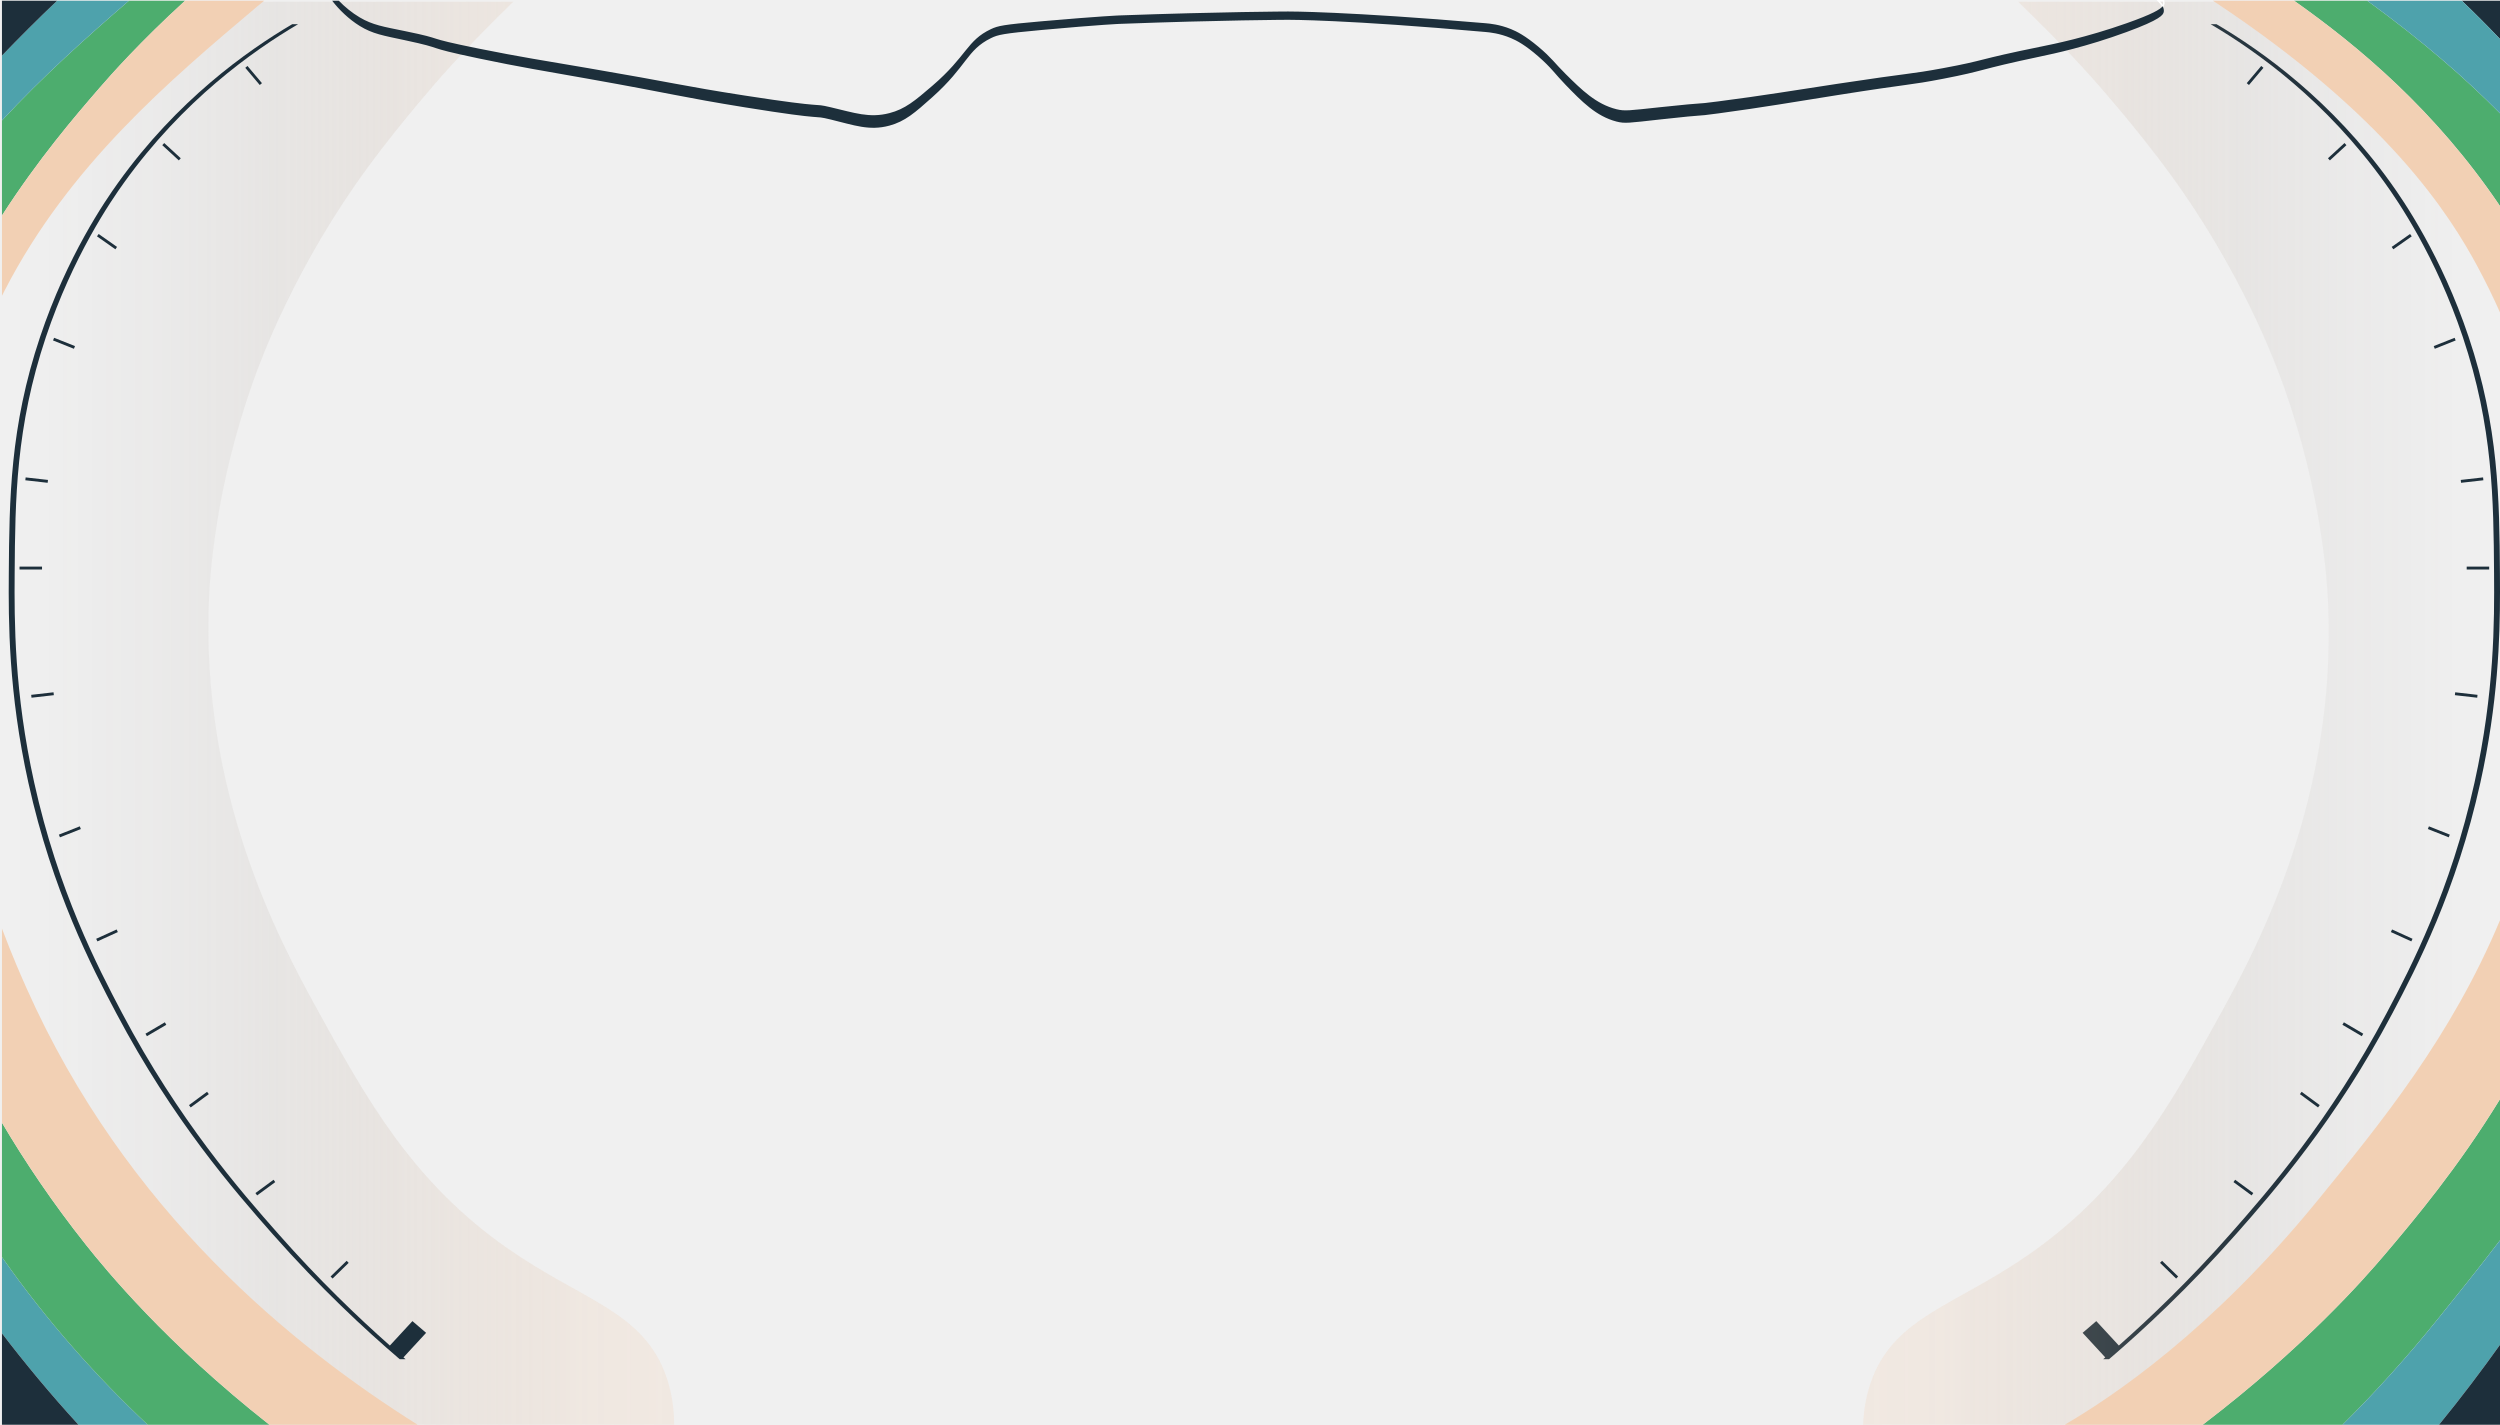
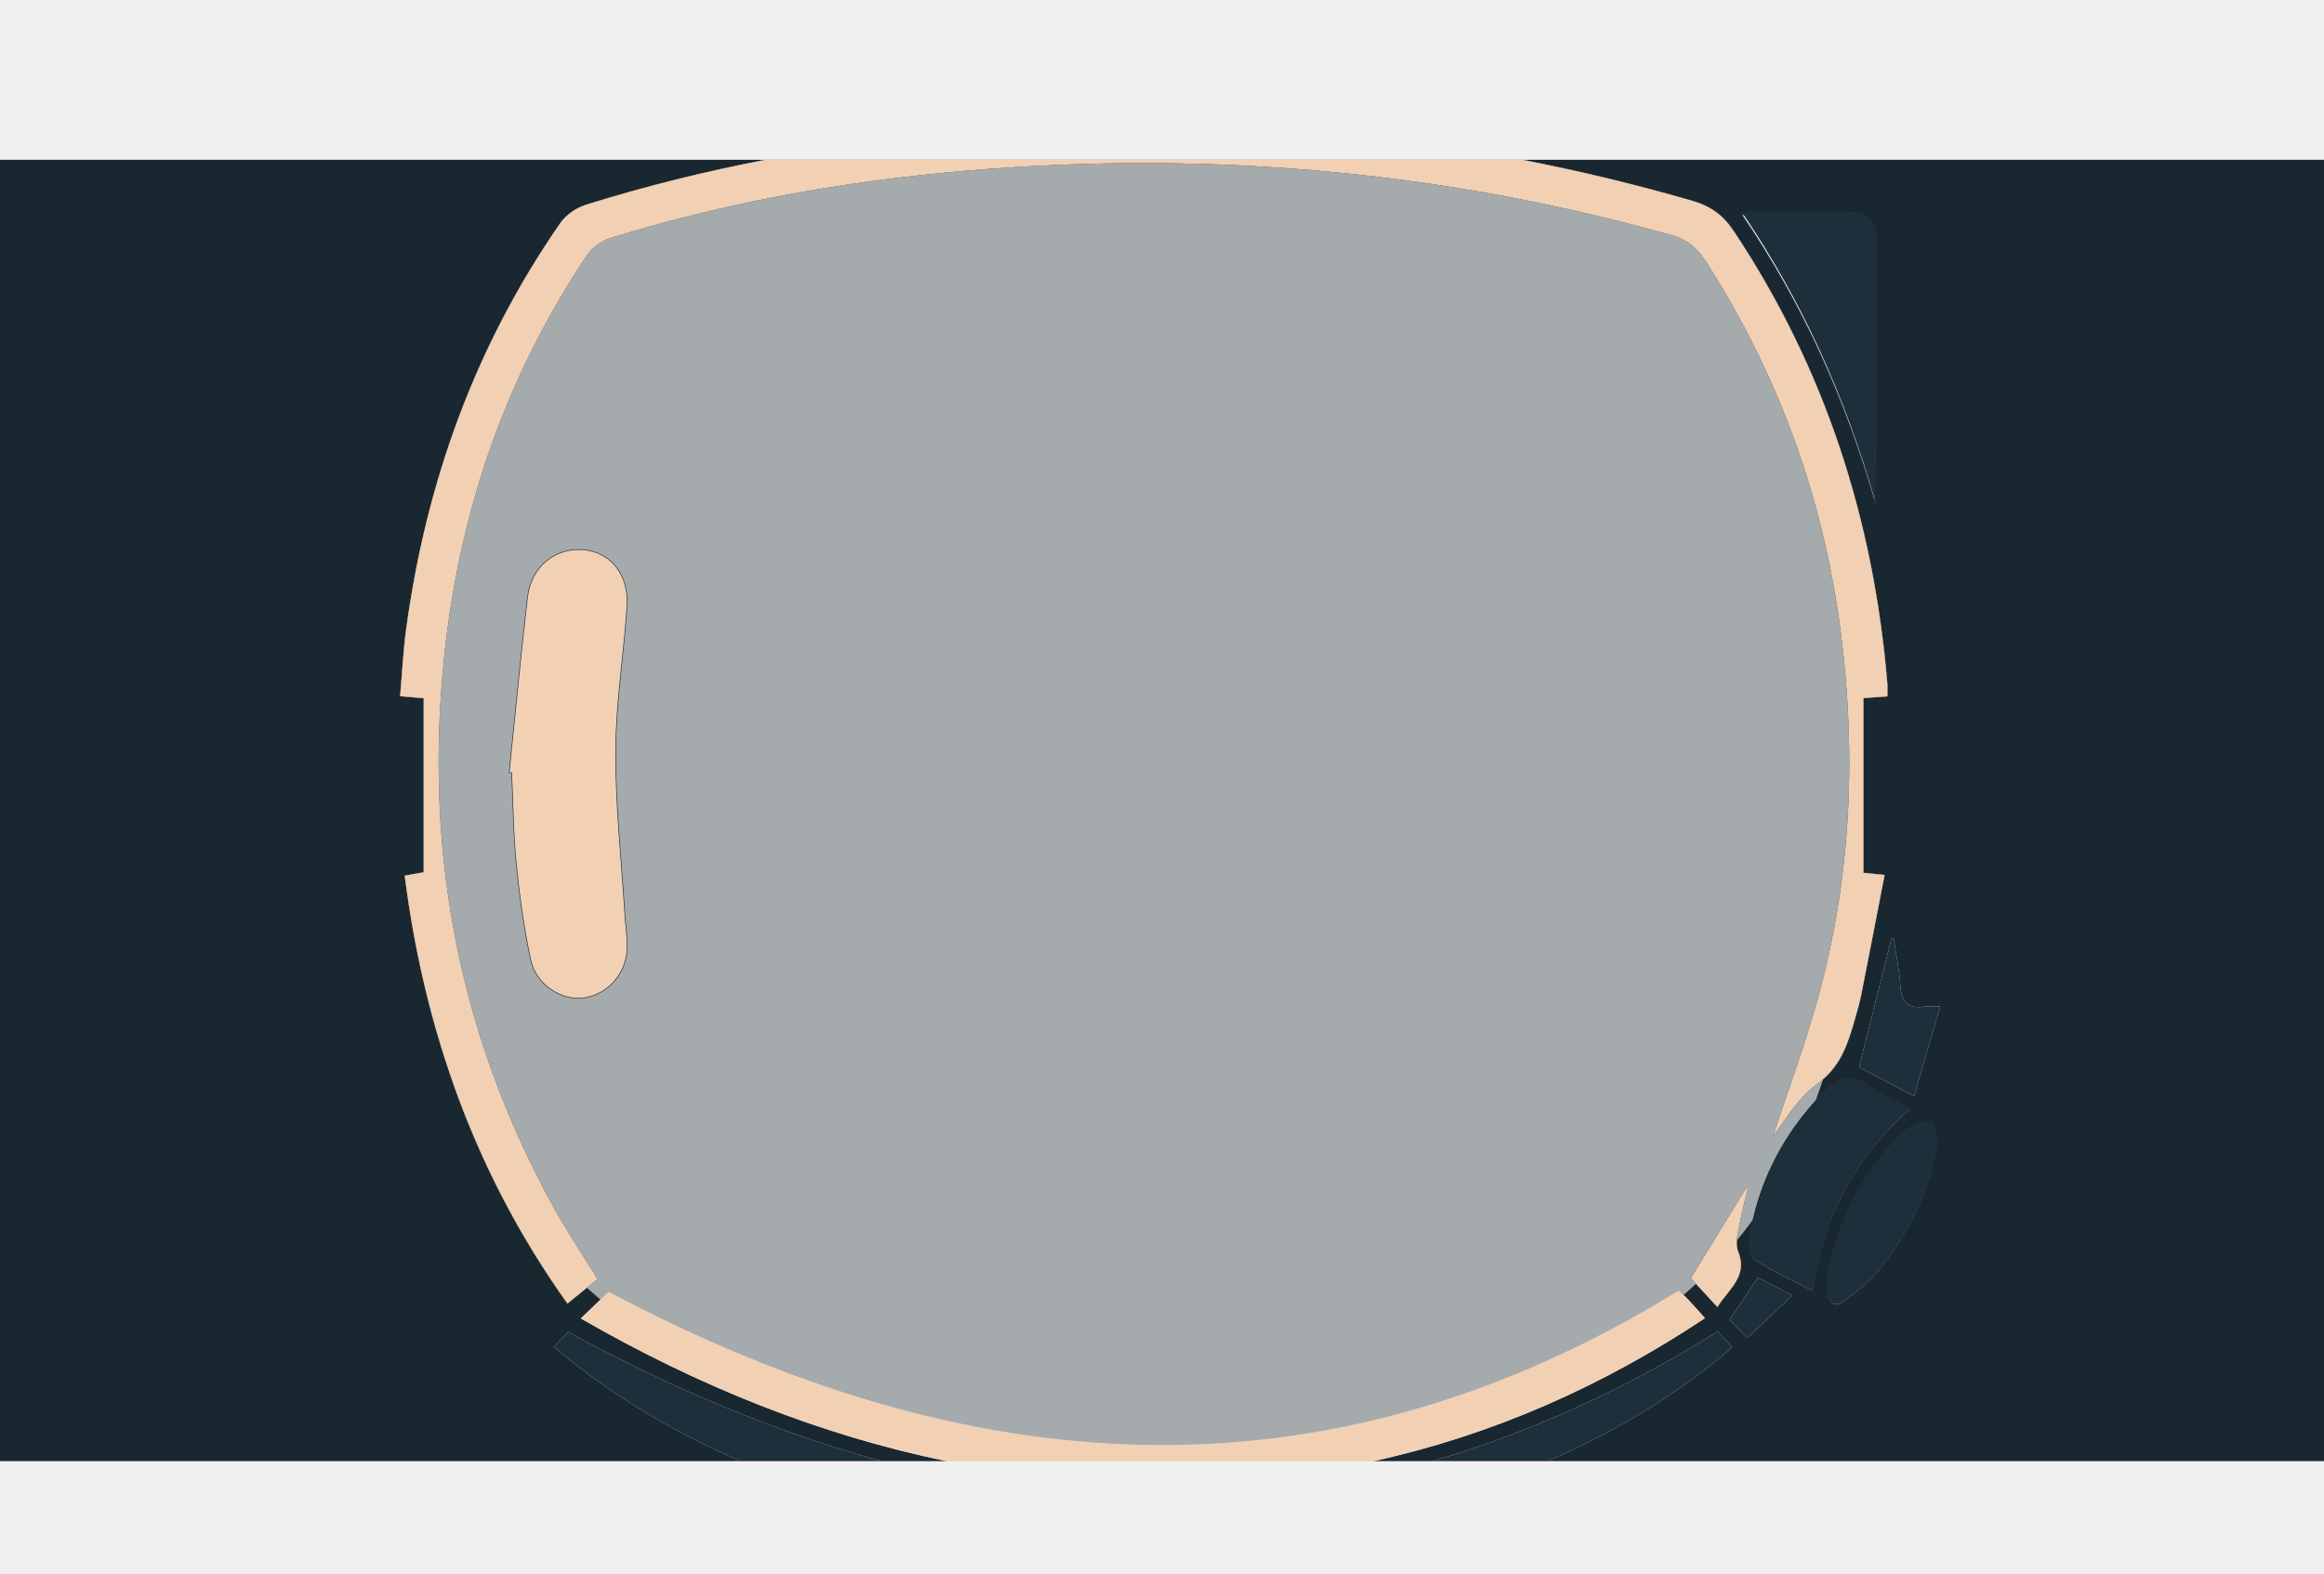
- <svg xmlns="http://www.w3.org/2000/svg" id="Ebene_2" data-name="Ebene 2" viewBox="0 0 1279 728.88">
+ <svg xmlns="http://www.w3.org/2000/svg" id="Ebene_2" data-name="Ebene 2" viewBox="0 0 1920 1299.56">
  <defs>
    <style>
      .cls-1 {
-         fill: url(#Unbenannter_Verlauf_10);
+         fill: #1d2f3b;
      }

-       .cls-1, .cls-2, .cls-3, .cls-4, .cls-5, .cls-6 {
+       .cls-1, .cls-2, .cls-3, .cls-4, .cls-5 {
        stroke-width: 0px;
      }

-       .cls-1, .cls-4 {
-         opacity: .25;
+       .cls-6 {
+         stroke: #1d2f3b;
+         stroke-miterlimit: 10;
      }

-       .cls-2 {
-         fill: #1d2f3b;
+       .cls-6, .cls-2 {
+         fill: none;
      }

      .cls-3 {
-         fill: #4ea2ac;
+         opacity: .35;
+       }
+ 
+       .cls-3, .cls-5 {
+         fill: #192830;
      }

      .cls-4 {
-         fill: url(#Unbenannter_Verlauf_11);
-       }
- 
-       .cls-5 {
        fill: #f2d0b4;
      }
- 
-       .cls-7 {
-         fill: none;
-         stroke: #fff;
-         stroke-miterlimit: 10;
-         stroke-width: .76px;
-       }
- 
-       .cls-6 {
-         fill: #4dad6e;
-       }
    </style>
-     <linearGradient id="Unbenannter_Verlauf_11" data-name="Unbenannter Verlauf 11" x1="0" y1="364.88" x2="344.9" y2="364.88" gradientUnits="userSpaceOnUse">
-       <stop offset="0" stop-color="#000" stop-opacity="0" />
-       <stop offset=".06" stop-color="rgba(26, 23, 20, .11)" stop-opacity=".11" />
-       <stop offset=".2" stop-color="rgba(83, 71, 61, .34)" stop-opacity=".34" />
-       <stop offset=".35" stop-color="rgba(131, 113, 98, .54)" stop-opacity=".54" />
-       <stop offset=".49" stop-color="rgba(171, 147, 127, .71)" stop-opacity=".71" />
-       <stop offset=".62" stop-color="rgba(202, 173, 150, .84)" stop-opacity=".84" />
-       <stop offset=".76" stop-color="rgba(224, 192, 166, .93)" stop-opacity=".93" />
-       <stop offset=".88" stop-color="rgba(237, 204, 176, .98)" stop-opacity=".98" />
-       <stop offset="1" stop-color="#f2d0b4" />
-     </linearGradient>
-     <linearGradient id="Unbenannter_Verlauf_10" data-name="Unbenannter Verlauf 10" x1="953.17" y1="364.88" x2="1278" y2="364.88" gradientUnits="userSpaceOnUse">
-       <stop offset="0" stop-color="#f2d0b4" />
-       <stop offset=".12" stop-color="rgba(237, 204, 176, .98)" stop-opacity=".98" />
-       <stop offset=".24" stop-color="rgba(224, 192, 166, .93)" stop-opacity=".93" />
-       <stop offset=".38" stop-color="rgba(202, 173, 150, .84)" stop-opacity=".84" />
-       <stop offset=".51" stop-color="rgba(171, 147, 127, .71)" stop-opacity=".71" />
-       <stop offset=".65" stop-color="rgba(131, 113, 98, .54)" stop-opacity=".54" />
-       <stop offset=".8" stop-color="rgba(83, 71, 61, .34)" stop-opacity=".34" />
-       <stop offset=".94" stop-color="rgba(26, 23, 20, .11)" stop-opacity=".11" />
-       <stop offset="1" stop-color="#000" stop-opacity="0" />
-     </linearGradient>
  </defs>
-   <g id="Ebene_3" data-name="Ebene 3">
-     <path class="cls-2" d="M1279,302.83c0,23.98-1.05,56.93-10.04,97.55-12.27,55.44-32.51,94.38-45,118-28.97,54.79-60.45,90.87-80,113-24.31,27.52-47.19,48.76-65,64h-3c.36-.31.72-.62,1.09-.94l-11.59-12.56,7-6,11.54,12.5c16.42-14.52,36.17-33.46,56.96-57,19.55-22.13,51.03-58.21,80-113,12.49-23.62,32.73-62.56,45-118,10.24-46.25,10.18-82.56,10-107-.28-37.77-.56-74.96-16-121-13.9-41.45-33.22-69.57-40-79-30.18-42.03-65.5-67.14-89-81h3c23.5,13.86,58.82,38.97,89,81,6.78,9.43,26.1,37.55,40,79,15.44,46.04,15.72,83.23,16,121,.02,2.97.04,6.12.04,9.45Z" />
-     <path class="cls-4" d="M344.9,728.88H0V.88h262.61c-8.95,8.76-21.21,20.69-36.61,38,0,0-20.23,22.75-37.75,46.63-36.92,50.32-54.33,97.32-58.58,109.23-19.65,55.08-22.21,100.48-22.67,110.14-4.75,100.22,35.66,175.87,55,211,25.45,46.23,48.91,88.87,98,123,37.45,26.04,67.71,31.76,80,63,3.39,8.61,4.87,17.79,4.9,27Z" />
-     <path class="cls-1" d="M1278,.88v728h-324.83c.3-8.24,1.8-16.41,4.84-24.13,12.29-31.24,42.55-36.97,80-63,49.09-34.13,72.55-76.77,98-123,19.34-35.14,59.75-110.78,55-211-.46-9.66-3.02-55.06-22.67-110.14-4.25-11.91-21.66-58.91-58.58-109.23-17.52-23.89-37.75-46.63-37.75-46.63-17.15-19.29-30.42-31.89-39.54-40.87h245.53Z" />
-   </g>
-   <g id="Ebene_10" data-name="Ebene 10">
-     <path class="cls-6" d="M94.67.38c-23.15,21.14-37.92,37.87-43.67,44.5-12.96,14.95-31.42,36.54-50,65.39v-48.64C22.09,38.92,44.45,18.92,65.93.38h28.74Z" />
-     <path class="cls-3" d="M65.93.38C44.45,18.92,22.09,38.92,1,61.63V28.45C9.52,19.59,18.89,10.19,29.2.38h36.73Z" />
-     <path class="cls-2" d="M29.2.38C18.89,10.19,9.52,19.59,1,28.45V.38h28.2Z" />
-     <path class="cls-3" d="M75.54,728.88h-35.43c-14.43-15.77-27.4-31.44-39.11-46.75v-39.01c23.29,33.21,48.84,61.59,74.54,85.76Z" />
-     <path class="cls-2" d="M40.11,728.88H1v-46.75c11.71,15.31,24.68,30.98,39.11,46.75Z" />
-     <path class="cls-7" d="M1107,1.88c-.05.38-.17.81-.58,1.32-.48-.92-1.22-1.86-2.18-2.82h2.65c.14.51.18,1.01.11,1.5Z" />
-     <path class="cls-6" d="M1279,57.98v47.46c-33.07-49.02-72.43-81.85-105.33-105.06h37.43c28.22,20.48,50.38,39.86,67.9,57.6Z" />
-     <path class="cls-2" d="M1279,.38v19.59c-6.46-6.81-12.98-13.33-19.53-19.59h19.53Z" />
-     <path class="cls-3" d="M1279,19.97v38.01c-17.52-17.74-39.68-37.12-67.9-57.6h48.37c6.55,6.26,13.07,12.78,19.53,19.59Z" />
-     <path class="cls-6" d="M1279,562.33v72.21c-10.52,13.83-21.11,26.98-31.37,39.73-16.91,21.01-33.49,39.1-49.18,54.61h-71.51c52-39.66,82.68-74.78,93.06-87,15.65-18.43,37.74-44.85,59-79.55Z" />
-     <path class="cls-3" d="M1279,634.54v53.45c-9.45,13.26-19.81,26.98-31.18,40.89h-49.37c15.69-15.51,32.27-33.6,49.18-54.61,10.26-12.75,20.85-25.9,31.37-39.73Z" />
-     <path class="cls-2" d="M1279,687.99v40.89h-31.18c11.37-13.91,21.73-27.63,31.18-40.89Z" />
-     <path class="cls-6" d="M137.8,728.88h-62.26c-25.7-24.17-51.25-52.55-74.54-85.76v-68.75c11.88,20.11,26.08,41.22,43,62.51,10.14,12.76,41.09,50.54,93.8,92Z" />
-     <path class="cls-2" d="M1107,5.96c-.21,1.64-1.61,4.02-19,10.41-20.77,7.64-37.43,11.11-44,12.5-33.51,7.08-27.31,7.08-50,11.45-17.83,3.44-15.13,2.18-54,8.34-22.32,3.53-37.61,6.22-61,9.37-14.39,1.93-1.79,0-30,3.12-15.66,1.74-17.76,2.14-22,1.04-10.42-2.69-17.81-10.3-26-18.74-5.51-5.68-7.13-8.6-14-14.58-6.73-5.86-10.95-8.08-14-9.37-5.78-2.44-10.68-2.92-13-3.13-71.31-6.36-101-6.24-101-6.24,0,0-34.02.13-86,2.08,0,0-9.68.36-40,3.12-19.83,1.81-22.47,2.43-26,4.17-12.46,6.11-12.16,14.24-30,30.2-9,8.05-14,12.42-22,14.58-10.26,2.76-17.87-.18-30-3.13-10.59-2.57.5.95-44-6.25-32.61-5.27-35.86-6.73-80-14.58-22.5-4-34.87-5.97-56-10.41-30.5-6.41-15.33-4.53-38-9.37-10.85-2.32-16.36-3.18-23-7.29-5.54-3.43-10.57-8.31-14.06-12.87h3.4c3.05,3.13,6.72,6.17,10.66,8.5,6.64,3.94,12.15,4.77,23,7,22.67,4.65,7.5,2.84,38,9,21.13,4.26,33.5,6.16,56,10,44.14,7.54,47.39,8.93,80,14,44.5,6.91,33.41,3.53,44,6,12.13,2.83,19.74,5.65,30,3,8-2.07,13-6.26,22-14,17.84-15.33,17.54-23.13,30-29,3.53-1.66,6.17-2.27,26-4,30.32-2.65,40-3,40-3,51.98-1.88,86-2,86-2,0,0,29.69-.11,101,6,2.32.2,7.22.66,13,3,3.05,1.24,7.27,3.37,14,9,6.87,5.74,8.49,8.55,14,14,8.19,8.11,15.58,15.42,26,18,4.24,1.05,6.34.67,22-1,28.21-3,15.61-1.14,30-3,23.39-3.02,38.68-5.61,61-9,38.87-5.91,36.17-4.7,54-8,22.69-4.2,16.49-4.2,50-11,6.57-1.33,23.23-4.67,44-12,13.18-4.65,17.17-7.09,18.42-8.68.49.94.69,1.86.58,2.76Z" />
-     <path class="cls-5" d="M213.62,728.88h-75.82c-52.71-41.46-83.66-79.24-93.8-92-16.92-21.29-31.12-42.4-43-62.51v-99.32c5.52,14.65,10.19,25.14,12.5,30.33,51.14,114.88,136.82,183.67,200.12,223.5Z" />
-     <path class="cls-5" d="M135.15.38c-2.39,1.94-3.65,3-3.65,3C86.87,41.06,35.44,84.48,2.5,148.38c-.51.98-1.01,1.97-1.5,2.95v-41.06c18.58-28.85,37.04-50.44,50-65.39,5.75-6.63,20.52-23.36,43.67-44.5h40.48Z" />
-     <path class="cls-5" d="M1279,105.44v54.42c-3.46-7.82-7.29-15.65-11.5-23.48-14.2-26.38-45.9-76.96-135.35-136h41.52c32.9,23.21,72.26,56.04,105.33,105.06Z" />
-     <path class="cls-5" d="M1279,470.78v91.55c-21.26,34.7-43.35,61.12-59,79.55-10.38,12.22-41.06,47.34-93.06,87h-70.62c24.11-14.07,74.76-47.84,129.18-114.5,32.56-39.89,68.66-84.11,93.5-143.6Z" />
-     <rect class="cls-2" x="1261.96" y="289.88" width="11.5" height="1.48" />
-     <polygon class="cls-2" points="1157.98 34.7 1150.57 43.49 1149.43 42.54 1156.85 33.75 1157.98 34.7" />
-     <polygon class="cls-2" points="1200.44 74.27 1191.98 82.06 1190.98 80.97 1199.44 73.18 1200.44 74.27" />
-     <polygon class="cls-2" points="1233.84 120.92 1224.43 127.54 1223.58 126.32 1232.98 119.71 1233.84 120.92" />
-     <polygon class="cls-2" points="1256.32 174.18 1245.64 178.44 1245.09 177.06 1255.78 172.81 1256.32 174.18" />
-     <polygon class="cls-2" points="1270.5 245.71 1259.08 247 1258.91 245.53 1270.34 244.24 1270.5 245.71" />
-     <polygon class="cls-2" points="1209.04 528.84 1208.29 530.12 1198.38 524.29 1199.13 523.01 1209.04 528.84" />
-     <polygon class="cls-2" points="1186.78 565.37 1185.9 566.57 1176.64 559.76 1177.51 558.56 1186.78 565.37" />
-     <polygon class="cls-2" points="1152.78 610.37 1151.9 611.57 1142.64 604.76 1143.51 603.56 1152.78 610.37" />
-     <polygon class="cls-2" points="1114.34 653.05 1113.31 654.11 1105.07 646.08 1106.11 645.02 1114.34 653.05" />
-     <polygon class="cls-2" points="1234.25 480.28 1233.63 481.62 1223.17 476.85 1223.78 475.51 1234.25 480.28" />
-     <polygon class="cls-2" points="1253.32 427 1252.78 428.38 1242.09 424.13 1242.64 422.75 1253.32 427" />
-     <polygon class="cls-2" points="1267.5 355.48 1267.34 356.95 1255.91 355.65 1256.08 354.18 1267.5 355.48" />
-     <path class="cls-2" d="M206.41,694.44c.37.32.73.63,1.09.94h-3c-17.81-15.24-40.69-36.48-65-64-19.55-22.13-51.03-58.21-80-113-12.49-23.62-32.73-62.56-45-118-10.24-46.25-10.18-82.56-10-107,.28-37.77.56-74.96,16-121,13.9-41.45,33.22-69.57,40-79C90.68,51.35,126,26.24,149.5,12.38h3c-23.5,13.86-58.82,38.97-89,81-6.78,9.43-26.1,37.55-40,79-15.44,46.04-15.72,83.23-16,121-.18,24.44-.24,60.75,10,107,12.27,55.44,32.51,94.38,45,118,28.97,54.79,60.45,90.87,80,113,20.79,23.54,40.54,42.48,56.96,57l11.54-12.5,7,6-11.59,12.56Z" />
-     <rect class="cls-2" x="10" y="289.88" width="11.5" height="1.48" />
-     <polygon class="cls-2" points="134.02 42.54 132.89 43.49 125.48 34.7 126.61 33.75 134.02 42.54" />
-     <polygon class="cls-2" points="92.48 80.97 91.48 82.06 83.02 74.27 84.02 73.18 92.48 80.97" />
-     <polygon class="cls-2" points="59.88 126.32 59.03 127.54 49.62 120.92 50.47 119.71 59.88 126.32" />
-     <polygon class="cls-2" points="38.37 177.06 37.82 178.44 27.13 174.18 27.68 172.81 38.37 177.06" />
-     <polygon class="cls-2" points="24.55 245.53 24.38 247 12.95 245.71 13.12 244.24 24.55 245.53" />
-     <polygon class="cls-2" points="85.08 524.29 75.17 530.12 74.42 528.84 84.33 523.01 85.08 524.29" />
-     <polygon class="cls-2" points="106.82 559.76 97.56 566.57 96.68 565.37 105.94 558.56 106.82 559.76" />
-     <polygon class="cls-2" points="140.82 604.76 131.56 611.57 130.68 610.37 139.94 603.56 140.82 604.76" />
-     <polygon class="cls-2" points="178.38 646.08 170.15 654.11 169.12 653.05 177.35 645.02 178.38 646.08" />
-     <polygon class="cls-2" points="60.29 476.85 49.83 481.62 49.21 480.28 59.67 475.51 60.29 476.85" />
-     <rect class="cls-2" x="30" y="424.82" width="11.5" height="1.49" transform="translate(-154.69 43.31) rotate(-21.68)" />
-     <polygon class="cls-2" points="27.55 355.65 16.12 356.95 15.95 355.48 27.38 354.18 27.55 355.65" />
+   <g id="Ebene_8" data-name="Ebene 8">
+     <path class="cls-1" d="M1539.49,720.96c.22.02.43.04.65.07,4.32.44,8.99.92,16.86,1.73-6.54,33.63-12.86,66.59-19.41,99.5-1.38,6.93-3.47,13.73-5.41,20.54-5.21,18.35-10.63,35.27-26.07,48.75-1.51,1.32-3.12,2.61-4.84,3.86-16.52,12.07-27.41,31.85-36.45,42.91,11.09-33.76,25.99-73.68,37.27-114.6,27.09-98.25,31.65-198.26,18.95-299.22-13.96-111.01-50.98-213.6-111.32-307.9-7.16-11.19-15.25-18.5-28.42-22.2-85.28-23.98-171.84-40.72-259.95-50.24-99.46-10.74-199.09-12.13-298.68-5.06-108.03,7.67-214.55,25.44-318.26,57.53-7.4,2.29-15.32,8.06-19.61,14.47-64.93,97.11-102.95,204.18-116.55,320.04-19.31,164.55,8.75,320.15,88.86,465.69,10.93,19.87,23.68,38.74,36.62,59.76-2.86,2.32-5.8,4.7-8.83,7.16-5.06,4.11-10.39,8.43-16.11,13.07-74.98-104.95-117.93-223.61-134.45-353.48,4.47-.8,8.33-1.49,12.31-2.2,1.11-.2,2.23-.4,3.37-.6v-143.74c-2.6-.23-5.09-.45-7.74-.68-3.42-.3-7.12-.62-11.73-1.02,1.65-18.78,2.52-37.21,5-55.43,16.54-121.72,57.23-234.4,127.52-335.65,4.64-6.68,13.14-12.42,21-14.88,48.94-15.31,98.44-27.55,148.44-37.15h625.03c47.18,9.13,94.15,20.43,140.9,33.98,14.92,4.33,25.18,11.79,33.93,24.94,75.44,113.37,115.59,238.53,126.88,373.58.25,2.99.04,6.02.04,10.74-7.32.54-13.2.98-19.8,1.47v144.26Z" />
+     <path class="cls-1" d="M117.51,131.99c.18-1.14.38-2.27.61-3.39-.24,1.12-.44,2.25-.61,3.39ZM122.59,114.15c.43-1.02.89-2.03,1.36-3.02-.48.99-.94,2-1.36,3.02Z" />
+     <path class="cls-5" d="M1257.54,131.99c47.18,9.13,94.15,20.43,140.9,33.98,14.92,4.33,25.18,11.79,33.93,24.94,75.44,113.37,115.59,238.53,126.88,373.58.25,2.99.04,6.02.04,10.74-7.32.54-13.2.98-19.8,1.47v144.26c.22.02.43.04.65.07,4.32.44,8.99.92,16.86,1.73-6.54,33.63-12.86,66.59-19.41,99.5-1.38,6.93-3.47,13.73-5.41,20.54-5.21,18.35-10.63,35.27-26.07,48.75-2.02,6.17-4.2,12.42-6.54,18.71,2.9-3.24,5.92-6.42,9.04-9.54,10.59-10.6,21.58-12.93,34.96-3.68,10.63,7.35,22.67,12.66,34.57,19.14-46.31,40.6-71.92,89.84-80.83,150.45-15.69-8.17-32.08-15.48-46.88-25.21-4.14-2.73-5.83-12.96-4.83-19.12.86-5.26,1.89-10.44,3.08-15.53-4.33,6-8.91,11.96-13.76,17.86-.27,3.19-.11,6.23.96,8.83,8.61,20.92-7.51,31-17.02,46.27-6.37-6.92-12.14-13.17-17.73-19.25-3.46,3.22-6.93,6.31-10.38,9.27,1.53,1.41,3.07,2.88,4.54,4.43,4.16,4.4,8.12,8.98,13.26,14.71-85.53,56.82-176.61,96.79-273.84,118.1h48.66c78.48-22.78,157.03-58.07,235.69-107.02,2.99,3.14,6.18,6.37,9.23,9.75.96,1.06,1.53,2.48,2.26,3.71-43.82,37.88-95.45,69.11-152.13,93.56h641.58V131.99h-662.46ZM1549.17,416.2c-24.34-84.5-59.38-163.92-110.45-239,35,0,66.69-.66,98.29.71,4.7.21,12.83,9.95,12.89,15.35.86,74.2.58,148.4-.73,222.94ZM1443.48,1105.26c-5.18-5.29-9.36-9.56-14.59-14.89,7.86-11.74,15.32-22.87,23.53-35.13,9.32,4.91,17.97,9.47,28.29,14.9-12.99,12.25-24.63,23.23-37.23,35.12ZM1553.61,1047.92c-8.21,10.48-19.31,18.9-29.9,27.22-7.28,5.73-12.77,1.81-13.59-6.61-.67-6.9-.53-14.22.99-20.96,10.12-44.93,30.47-84.34,65.36-115.12,4.64-4.09,12.48-6.04,18.77-5.9,2,.05,3.78,10.08,5.27,14.42-5.55,41.41-22.6,75.98-46.9,106.95ZM1581.29,905.42c-15.91-8.36-30.72-16.14-45.4-23.85,9.12-36.22,17.91-71.16,26.71-106.1.64.03,1.29.06,1.94.09,1.91,12.93,4.67,25.81,5.5,38.81.85,13.45,6.4,19.26,19.95,17.09,3.4-.55,6.95-.08,12.98-.08-7.29,24.89-14.11,48.19-21.68,74.04ZM496.18,1073.45c-3.8-3.12-7.55-6.35-11.28-9.7-5.06,4.11-10.39,8.43-16.11,13.07-74.98-104.95-117.93-223.61-134.45-353.48,4.47-.8,8.33-1.49,12.31-2.2,1.11-.2,2.23-.4,3.37-.6v-143.74c-2.6-.23-5.09-.45-7.74-.68-3.42-.3-7.12-.62-11.73-1.02,1.65-18.78,2.52-37.21,5-55.43,16.54-121.72,57.23-234.4,127.52-335.65,4.64-6.68,13.14-12.42,21-14.88,48.94-15.31,98.44-27.55,148.44-37.15H0v1075h611.92c-56.75-24.47-109.03-55.88-154.26-94.37,4.13-4.33,8.23-8.63,11.72-12.28,86.4,47.06,172.72,83.11,259.02,106.65h53.6c-104.48-21.57-204.84-61.81-302.12-117.87,6.34-6.1,11.67-11.22,16.3-15.67Z" />
+     <path class="cls-1" d="M1771.73,125.42c.27,1.07.53,2.16.76,3.25-.22-1.09-.48-2.18-.76-3.25ZM1771.28,123.79c-.45-1.61-.96-3.2-1.53-4.76.56,1.56,1.07,3.15,1.53,4.76Z" />
+     <path class="cls-2" d="M1278.42,1206.99c-199.68,86.15-462.08,88.14-666.5,0h116.48c151.6,41.35,303.15,44.1,454.97,0h95.05Z" />
+     <path class="cls-1" d="M1430.55,1113.43c-43.82,37.88-95.45,69.11-152.13,93.56h-95.05c78.48-22.78,157.03-58.07,235.69-107.02,2.99,3.14,6.18,6.37,9.23,9.75.96,1.06,1.53,2.48,2.26,3.71Z" />
+     <path class="cls-4" d="M517.9,781.7c-.04,21.71-15.38,39.51-35.82,42.39-17.76,2.5-38.91-10.79-43.27-30.82-5.69-26.11-9.32-52.78-12-79.4-2.52-25.13-2.65-50.49-3.83-75.76-.67-.08-1.34-.17-2.01-.26,4.98-48.24,9.47-96.54,15.15-144.7,2.95-25.02,22.93-40.88,45.94-38.73,22.37,2.08,37.37,20.28,35.68,46.32-2.58,39.82-9.17,79.54-9.36,119.32-.22,44.8,4.74,89.62,7.51,134.42.57,9.08,2.02,18.15,2.01,27.22Z" />
+     <path class="cls-2" d="M623.95,1247.78c-10.19,17.8-19.45,33.95-29.66,51.78-54.08-30.92-107.76-61.59-161.96-92.57h104.04c28.1,15.36,57.32,28.87,87.58,40.79Z" />
+     <path class="cls-2" d="M1550.24,0c12.81,12.06,25.62,24.12,38.19,35.95-2.1,6-3.75,10.72-6.09,17.39-11.72-17.91-22.78-34.79-33.84-51.68.58-.55,1.16-1.11,1.74-1.66Z" />
+     <path class="cls-2" d="M294.72,65.99c-.02-21.54-7.68-29.01-29.41-29.07-48.06-.13-96.12-.1-144.18-.01-23.69.05-29.85,6.1-29.9,29.57-.05,21.83-.06,43.67-.06,65.51h26.34c.17-1.14.37-2.27.61-3.39-.23,1.12-.43,2.25-.61,3.39h177.26c-.01-22-.03-44-.05-66ZM122.59,114.15c.42-1.02.88-2.03,1.36-3.02-.47.99-.93,2-1.36,3.02Z" />
+     <path class="cls-2" d="M1257.54,131.99h-625.03c61.41-11.8,123.57-19.64,186.35-24.34,148.24-11.09,294.46-3.56,438.68,24.34Z" />
+     <path class="cls-2" d="M1799.38,66.84c-.02-22.95-6.91-29.86-29.94-29.92-47.6-.12-95.2.02-142.8-.07-24.74-.04-30.6,5.74-30.6,30.93v64.21h203.36c0-21.72,0-43.43-.02-65.15ZM1769.75,119.03c.57,1.56,1.08,3.15,1.53,4.76-.46-1.61-.97-3.2-1.53-4.76ZM1771.73,125.42c.28,1.07.54,2.16.76,3.25-.23-1.09-.49-2.18-.76-3.25Z" />
+     <path class="cls-1" d="M1549.17,413.7c-24.34-84.5-59.38-163.92-110.45-239,35,0,66.69-.66,98.29.71,4.7.21,12.83,9.95,12.89,15.35.86,74.2.58,148.4-.73,222.94Z" />
+     <path class="cls-1" d="M1578.14,915.68c-46.31,40.6-71.92,89.84-80.83,150.45-15.69-8.17-32.08-15.48-46.88-25.21-4.14-2.73-5.83-12.96-4.83-19.12.86-5.26,1.89-10.44,3.08-15.53,8.59-36.44,25.76-68.58,50.89-96.51,2.9-3.24,5.92-6.42,9.04-9.54,10.59-10.6,21.58-12.93,34.96-3.68,10.63,7.35,22.67,12.66,34.57,19.14Z" />
+     <path class="cls-1" d="M1600.51,940.47c-5.55,41.41-22.6,75.98-46.9,106.95-8.21,10.48-19.31,18.9-29.9,27.22-7.28,5.73-12.77,1.81-13.59-6.61-.67-6.9-.53-14.22.99-20.96,10.12-44.93,30.47-84.34,65.36-115.12,4.64-4.09,12.48-6.04,18.77-5.9,2,.05,3.78,10.08,5.27,14.42Z" />
+     <path class="cls-1" d="M1602.97,831.38c-7.29,24.89-14.11,48.19-21.68,74.04-15.91-8.36-30.72-16.14-45.4-23.85,9.12-36.22,17.91-71.16,26.71-106.1.64.03,1.29.06,1.94.09,1.91,12.93,4.67,25.81,5.5,38.81.85,13.45,6.4,19.26,19.95,17.09,3.4-.55,6.95-.08,12.98-.08Z" />
+     <path class="cls-1" d="M1435.88,1033.46c8.61,20.92-7.51,31-17.02,46.27-6.37-6.92-12.14-13.17-17.73-19.25-1.44-1.55-2.86-3.09-4.27-4.62,15.5-25.26,30.48-49.66,45.45-74.06.54.12,1.08.25,1.62.37-2.28,9.64-5,19.2-6.69,28.94-.75,4.31-1.96,9.07-2.32,13.52-.27,3.19-.11,6.23.96,8.83Z" />
+     <path class="cls-2" d="M700.73,1273.83c-31.02,8.43-58.06,15.79-89.44,24.32,9.53-16.99,17.13-30.56,25.26-45.06,20.65,6.67,40.51,13.09,64.18,20.74Z" />
+     <path class="cls-1" d="M1480.71,1070.14c-12.99,12.25-24.63,23.23-37.23,35.12-5.18-5.29-9.36-9.56-14.59-14.89,7.86-11.74,15.32-22.87,23.53-35.13,9.32,4.91,17.97,9.47,28.29,14.9Z" />
+     <path class="cls-1" d="M117.51,131.99c.17-1.14.37-2.27.61-3.39-.23,1.12-.43,2.25-.61,3.39Z" />
+     <path class="cls-1" d="M123.95,111.13c-.47.99-.93,2-1.36,3.02.42-1.02.88-2.03,1.36-3.02Z" />
+     <path class="cls-1" d="M1769.75,119.03c.57,1.56,1.08,3.15,1.53,4.76-.46-1.61-.97-3.2-1.53-4.76Z" />
+     <path class="cls-1" d="M1772.49,128.67c-.23-1.09-.49-2.18-.76-3.25.28,1.07.54,2.16.76,3.25Z" />
+     <path class="cls-6" d="M517.9,781.7c-.04,21.71-15.38,39.51-35.82,42.39-17.76,2.5-38.91-10.79-43.27-30.82-5.69-26.11-9.32-52.78-12-79.4-2.52-25.13-2.65-50.49-3.83-75.76-.67-.08-1.34-.17-2.01-.26,4.98-48.24,9.47-96.54,15.15-144.7,2.95-25.02,22.93-40.88,45.94-38.73,22.37,2.08,37.37,20.28,35.68,46.32-2.58,39.82-9.17,79.54-9.36,119.32-.22,44.8,4.74,89.62,7.51,134.42.57,9.08,2.02,18.15,2.01,27.22Z" />
+     <path class="cls-1" d="M728.4,1206.99h-116.48c-56.75-24.47-109.03-55.88-154.26-94.37,4.13-4.33,8.23-8.63,11.72-12.28,86.4,47.06,172.72,83.11,259.02,106.65Z" />
+     <path class="cls-4" d="M1408.55,1088.89c-85.53,56.82-176.61,96.79-273.84,118.1h-352.71c-104.48-21.57-204.84-61.81-302.12-117.87,6.34-6.1,11.67-11.22,16.3-15.67,2.37-2.28,4.56-4.39,6.62-6.37,295.23,156.66,589.27,180.9,884.05-.95,1.25,1.18,2.57,2.38,3.9,3.62,1.53,1.41,3.07,2.88,4.54,4.43,4.16,4.4,8.12,8.98,13.26,14.71Z" />
+     <path class="cls-4" d="M1435.88,1033.46c8.61,20.92-7.51,31-17.02,46.27-6.37-6.92-12.14-13.17-17.73-19.25-1.44-1.55-2.86-3.09-4.27-4.62,15.5-25.26,30.48-49.66,45.45-74.06.54.12,1.08.25,1.62.37-2.28,9.64-5,19.2-6.69,28.94-.75,4.31-1.96,9.07-2.32,13.52-.27,3.19-.11,6.23.96,8.83Z" />
+     <path class="cls-6" d="M1549.17,416.2c-24.34-84.5-59.38-163.92-110.45-239,35,0,66.69-.66,98.29.71,4.7.21,12.83,9.95,12.89,15.35.86,74.2.58,148.4-.73,222.94Z" />
+     <path class="cls-4" d="M1539.49,720.96c.22.02.43.04.65.07,4.32.44,8.99.92,16.86,1.73-6.54,33.63-12.86,66.59-19.41,99.5-1.38,6.93-3.47,13.73-5.41,20.54-5.21,18.35-10.63,35.27-26.07,48.75-1.51,1.32-3.12,2.61-4.84,3.86-16.52,12.07-27.41,31.85-36.45,42.91,11.09-33.76,25.99-73.68,37.27-114.6,27.09-98.25,31.65-198.26,18.95-299.22-13.96-111.01-50.98-213.6-111.32-307.9-7.16-11.19-15.25-18.5-28.42-22.2-85.28-23.98-171.84-40.72-259.95-50.24-99.46-10.74-199.09-12.13-298.68-5.06-108.03,7.67-214.55,25.44-318.26,57.53-7.4,2.29-15.32,8.06-19.61,14.47-64.93,97.11-102.95,204.18-116.55,320.04-19.31,164.55,8.75,320.15,88.86,465.69,10.93,19.87,23.68,38.74,36.62,59.76-2.86,2.32-5.8,4.7-8.83,7.16-5.06,4.11-10.39,8.43-16.11,13.07-74.98-104.95-117.93-223.61-134.45-353.48,4.47-.8,8.33-1.49,12.31-2.2,1.11-.2,2.23-.4,3.37-.6v-143.74c-2.6-.23-5.09-.45-7.74-.68-3.42-.3-7.12-.62-11.73-1.02,1.65-18.78,2.52-37.21,5-55.43,16.54-121.72,57.23-234.4,127.52-335.65,4.64-6.68,13.14-12.42,21-14.88,48.94-15.31,98.44-27.55,148.44-37.15h625.03c47.18,9.13,94.15,20.43,140.9,33.98,14.92,4.33,25.18,11.79,33.93,24.94,75.44,113.37,115.59,238.53,126.88,373.58.25,2.99.04,6.02.04,10.74-7.32.54-13.2.98-19.8,1.47v144.26Z" />
+     <path class="cls-6" d="M1578.14,916.18c-46.31,40.6-71.92,89.84-80.83,150.45-15.69-8.17-32.08-15.48-46.88-25.21-4.14-2.73-5.83-12.96-4.83-19.12.86-5.26,1.89-10.44,3.08-15.53,8.59-36.44,25.76-68.58,50.89-96.51,2.9-3.24,5.92-6.42,9.04-9.54,10.59-10.6,21.58-12.93,34.96-3.68,10.63,7.35,22.67,12.66,34.57,19.14Z" />
+     <path class="cls-6" d="M1600.51,940.97c-5.55,41.41-22.6,75.98-46.9,106.95-8.21,10.48-19.31,18.9-29.9,27.22-7.28,5.73-12.77,1.81-13.59-6.61-.67-6.9-.53-14.22.99-20.96,10.12-44.93,30.47-84.34,65.36-115.12,4.64-4.09,12.48-6.04,18.77-5.9,2,.05,3.78,10.08,5.27,14.42Z" />
+     <path class="cls-3" d="M1464.82,938.32c11.09-33.76,25.99-73.68,37.27-114.6,27.09-98.25,31.65-198.26,18.95-299.22-13.96-111.01-50.98-213.6-111.32-307.9-7.16-11.19-15.25-18.5-28.42-22.2-85.28-23.98-171.84-40.72-259.95-50.24-99.46-10.74-199.09-12.13-298.68-5.06-108.03,7.67-214.55,25.44-318.26,57.53-7.4,2.29-15.32,8.06-19.61,14.47-64.93,97.11-102.95,204.18-116.55,320.04-19.31,164.55,8.75,320.15,88.86,465.69,10.93,19.87,23.68,38.74,36.62,59.76-2.86,2.32-5.8,4.7-8.83,7.16,3.73,3.35,7.48,6.58,11.28,9.7,2.37-2.28,4.56-4.39,6.62-6.37,295.23,156.66,589.27,180.9,884.05-.95,1.25,1.18,2.57,2.38,3.9,3.62,3.45-2.96,6.92-6.05,10.38-9.27-1.44-1.55-2.86-3.09-4.27-4.62,15.5-25.26,30.48-49.66,45.45-74.06.54.12,1.08.25,1.62.37-2.28,9.64-5,19.2-6.69,28.94-.75,4.31-1.96,9.07-2.32,13.52,4.85-5.9,9.43-11.86,13.76-17.86,8.59-36.44,25.76-68.58,50.89-96.51,2.34-6.29,4.52-12.54,6.54-18.71-1.51,1.32-3.12,2.61-4.84,3.86-16.52,12.07-27.41,31.85-36.45,42.91ZM482.08,824.09c-17.76,2.5-38.91-10.79-43.27-30.82-5.69-26.11-9.32-52.78-12-79.4-2.52-25.13-2.65-50.49-3.83-75.76-.67-.08-1.34-.17-2.01-.26,4.98-48.24,9.47-96.54,15.15-144.7,2.95-25.02,22.93-40.88,45.94-38.73,22.37,2.08,37.37,20.28,35.68,46.32-2.58,39.82-9.17,79.54-9.36,119.32-.22,44.8,4.74,89.62,7.51,134.42.57,9.08,2.02,18.15,2.01,27.22-.04,21.71-15.38,39.51-35.82,42.39Z" />
+     <path class="cls-4" d="M517.74,500.74c-2.58,39.82-9.17,79.54-9.36,119.32-.22,44.8,4.74,89.62,7.51,134.42.57,9.08,2.02,18.15,2.01,27.22-.04,21.71-15.38,39.51-35.82,42.39-17.76,2.5-38.91-10.79-43.27-30.82-5.69-26.11-9.32-52.78-12-79.4-2.52-25.13-2.65-50.49-3.83-75.76-.67-.08-1.34-.17-2.01-.26,4.98-48.24,9.47-96.54,15.15-144.7,2.95-25.02,22.93-40.88,45.94-38.73,22.37,2.08,37.37,20.28,35.68,46.32Z" />
  </g>
</svg>
